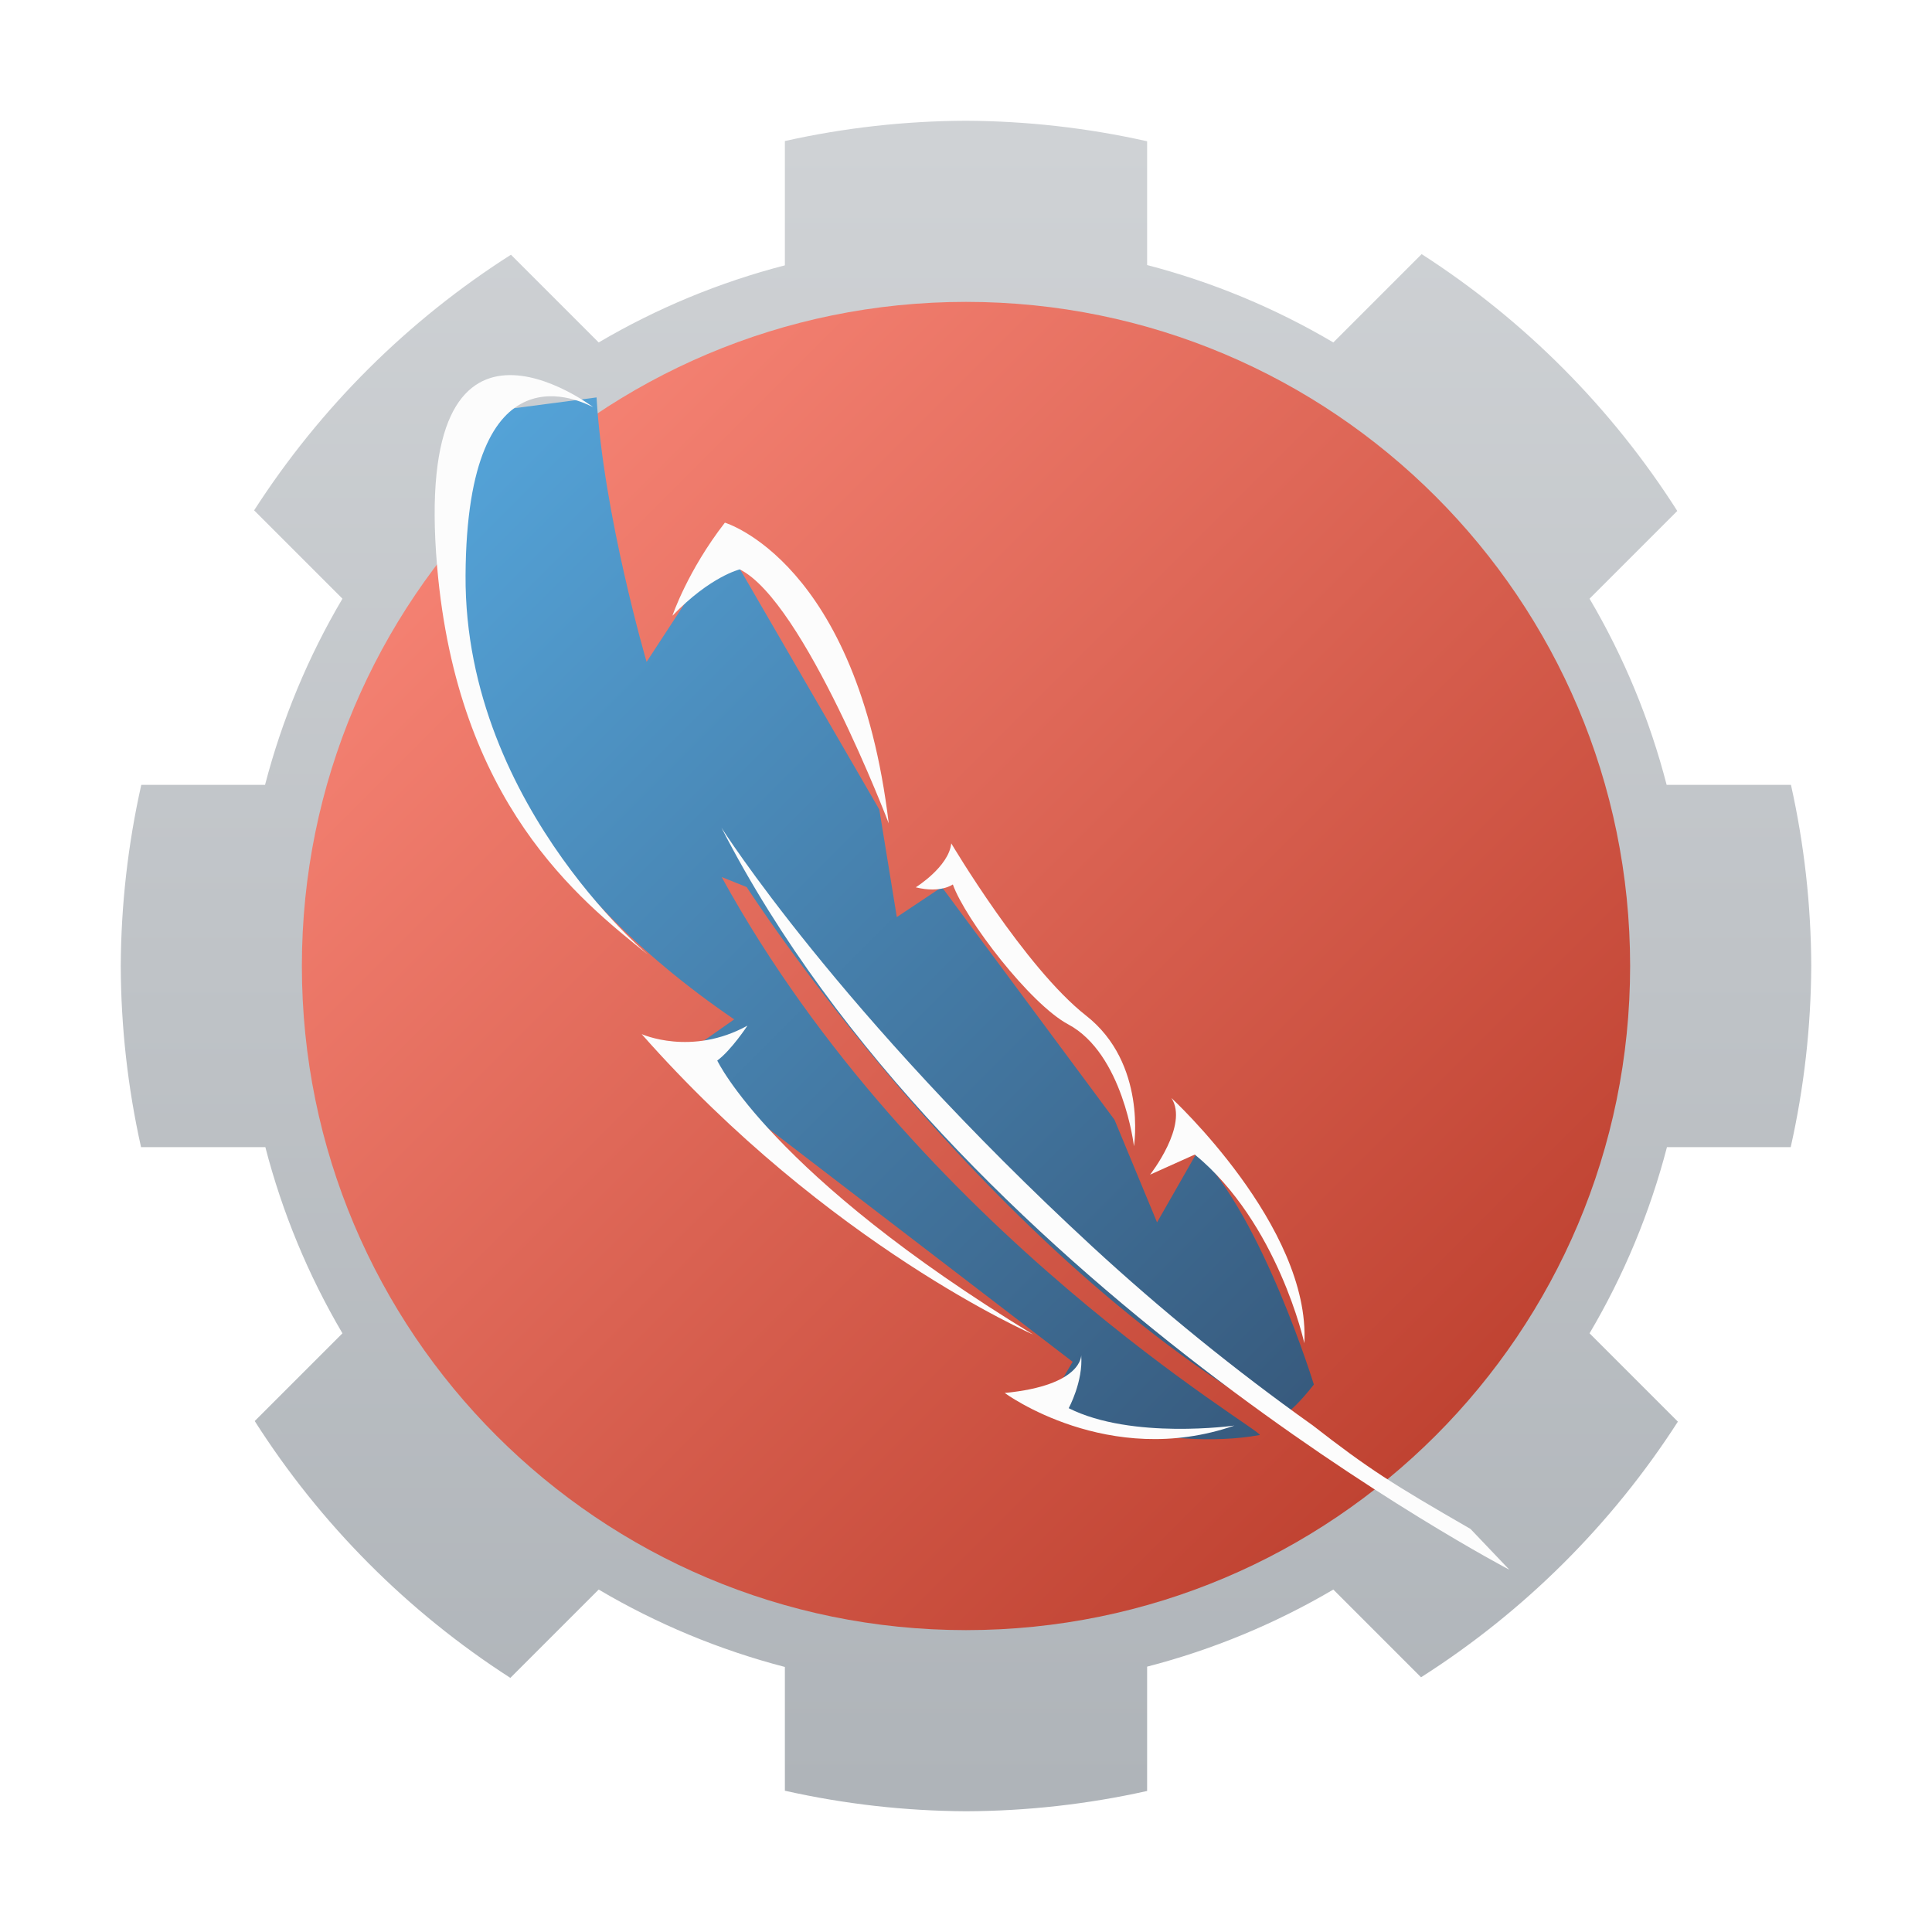
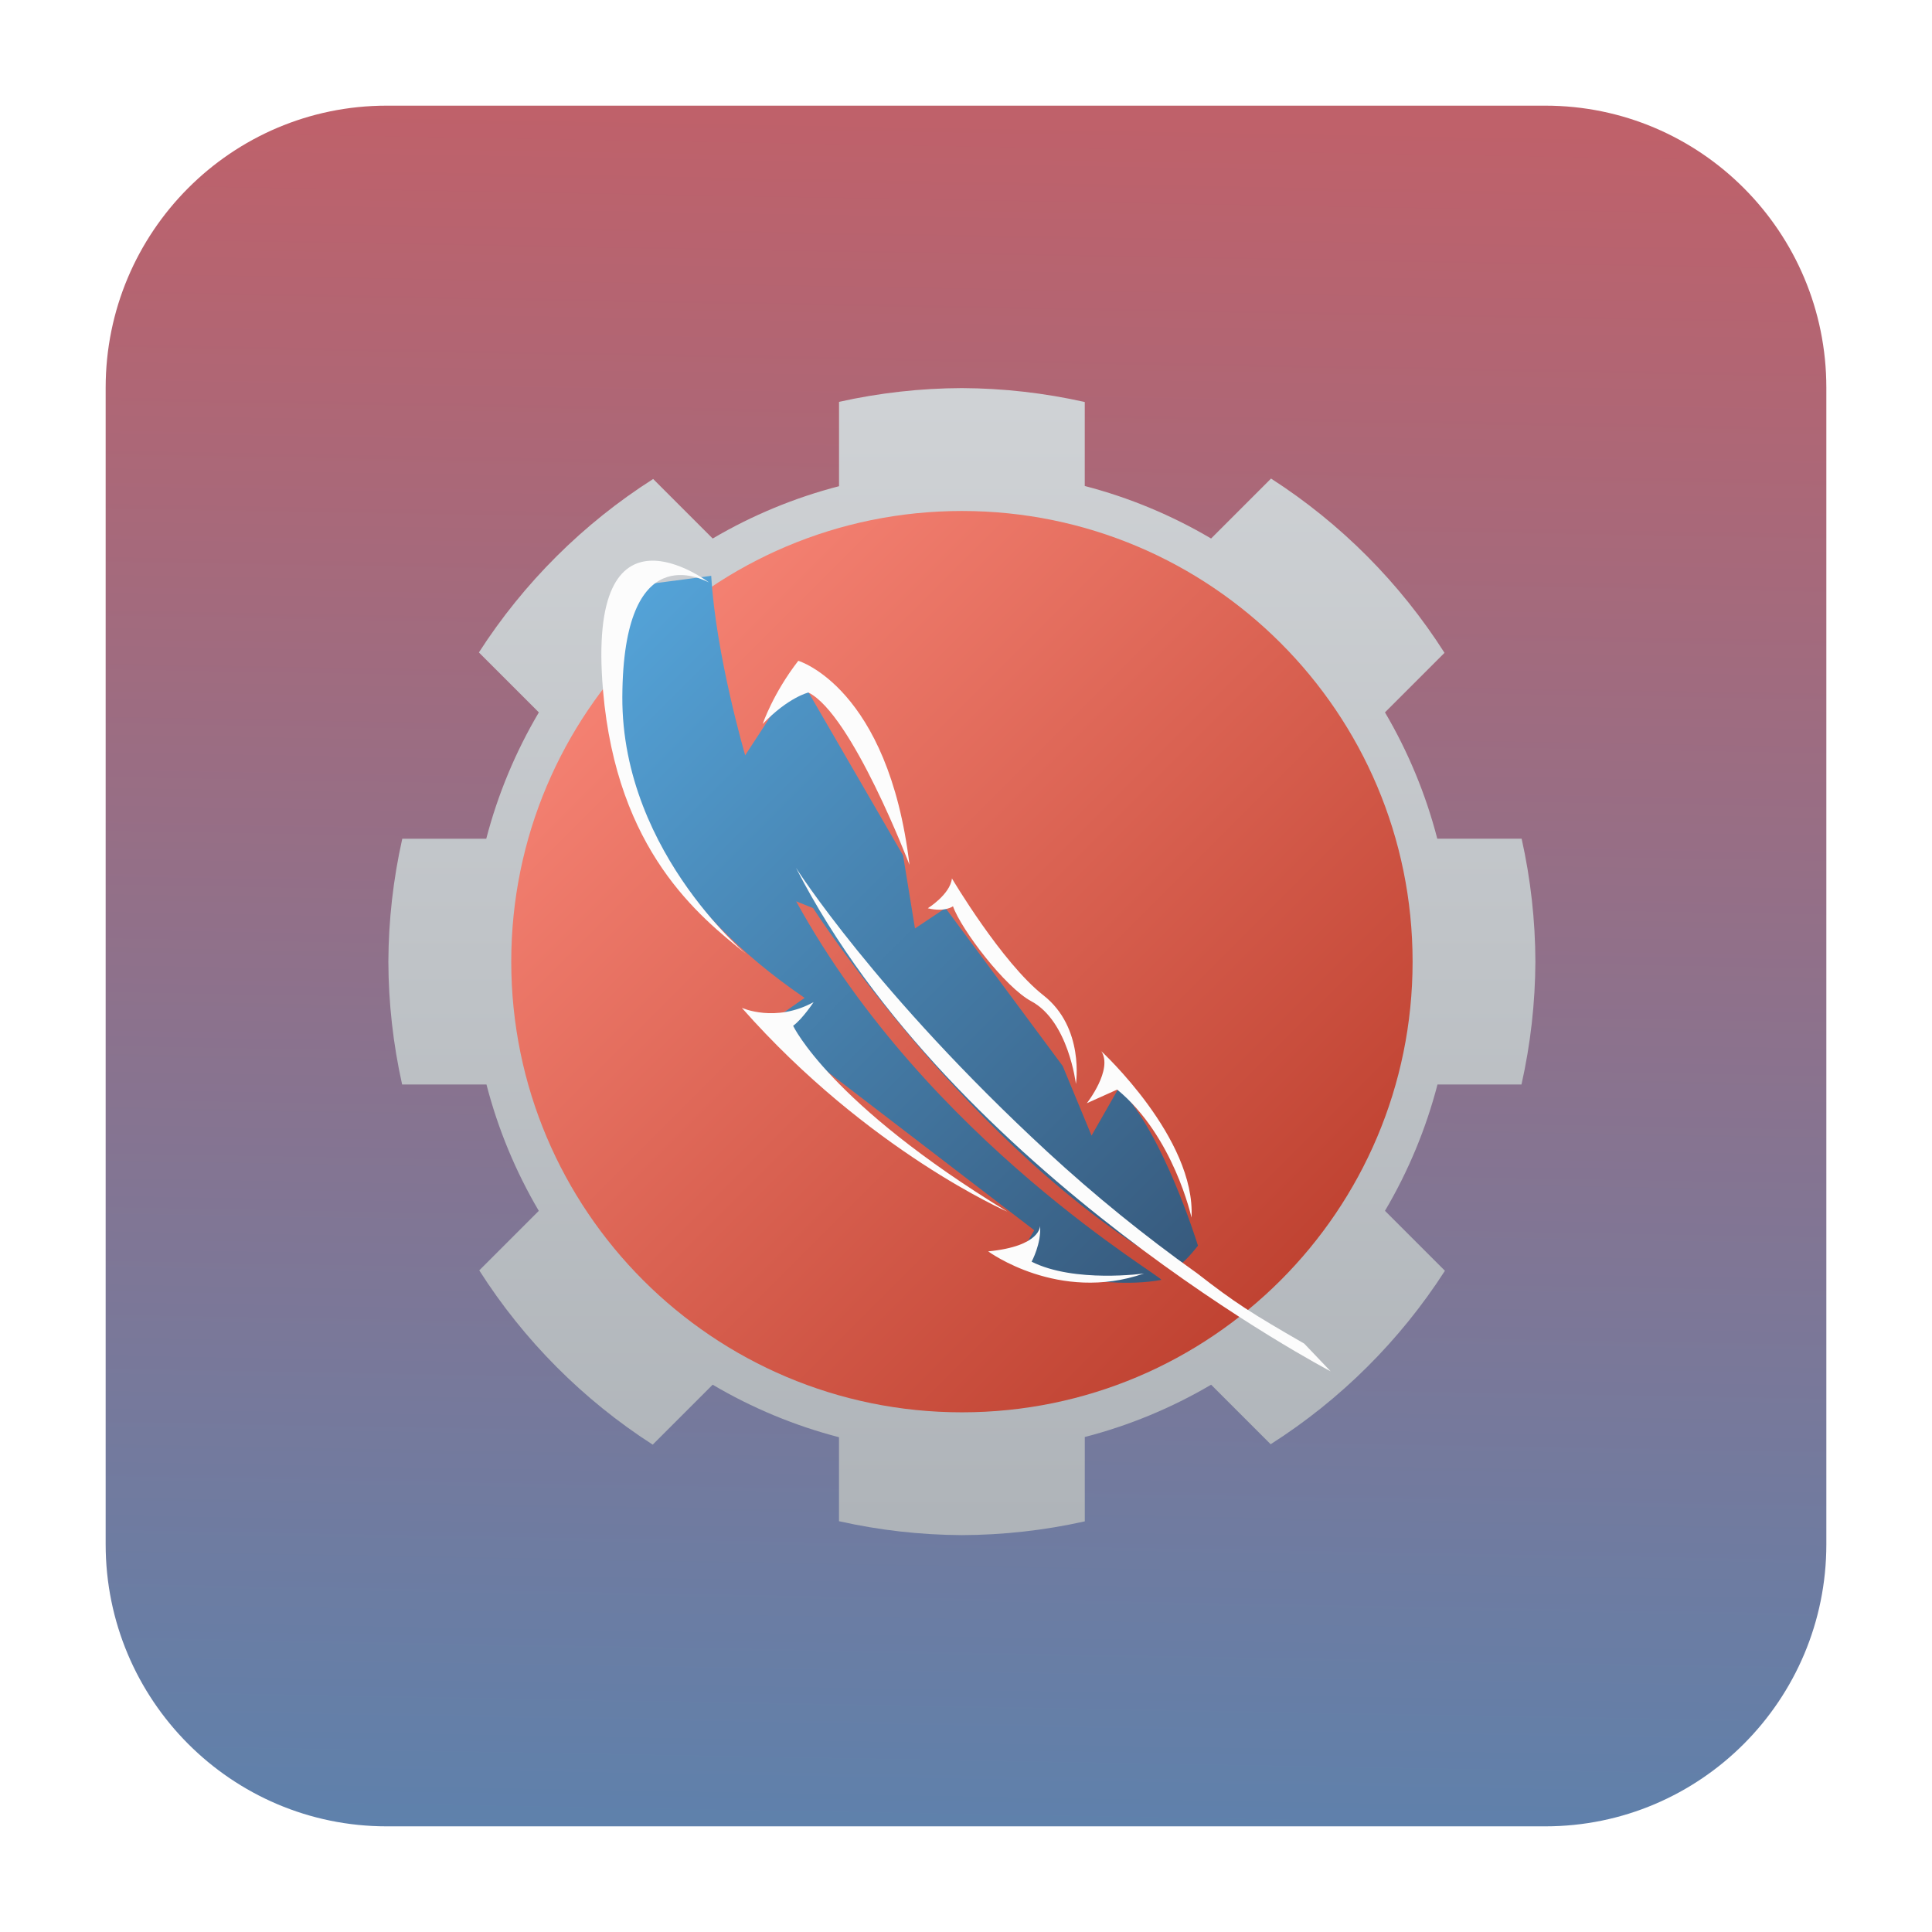
- <svg xmlns="http://www.w3.org/2000/svg" height="32" width="32">
-   <linearGradient id="a" gradientTransform="rotate(-165 -6.658 22.948)" gradientUnits="userSpaceOnUse" x1="-27.383" x2="-20.311" y1="21.553" y2="47.946">
-     <stop offset="0" stop-color="#afb4b9" />
-     <stop offset="1" stop-color="#cfd2d5" />
+ <svg xmlns="http://www.w3.org/2000/svg" xmlns:xlink="http://www.w3.org/1999/xlink" height="64" width="64" version="1.1" id="svg21089">
+   <defs id="defs21093">
+     <linearGradient xlink:href="#linearGradient1051" id="linearGradient1053" x1="-98.535" y1="60.492" x2="-97.57" y2="5.492" gradientUnits="userSpaceOnUse" gradientTransform="matrix(1.036364,0,0,1.036364,135.1182,-1.692181)" />
+     <linearGradient id="linearGradient1051">
+       <stop style="stop-color:#5e81ac;stop-opacity:1;" offset="0" id="stop1047" />
+       <stop style="stop-color:#bf616a;stop-opacity:1;" offset="1" id="stop1049" />
+     </linearGradient>
+     <linearGradient id="linearGradient21828" gradientTransform="matrix(-1.310899,-0.3512544,0.3512544,-1.310899,15.62506,22.82186)" gradientUnits="userSpaceOnUse" x1="-27.383" x2="-20.311" y1="21.553" y2="47.946">
+       <stop offset="0" stop-color="#afb4b9" id="stop21062-8" />
+       <stop offset="1" stop-color="#cfd2d5" id="stop21064-5" />
+     </linearGradient>
+     <linearGradient id="linearGradient21832" gradientUnits="userSpaceOnUse" x1="24" x2="8" y1="24" y2="8" gradientTransform="matrix(1.357143,0,0,1.357143,41.44947,-36.06572)">
+       <stop offset="0" stop-color="#bf4231" id="stop21072-7" />
+       <stop offset="1" stop-color="#f58273" id="stop21074-4" />
+     </linearGradient>
+     <linearGradient id="linearGradient21836" gradientUnits="userSpaceOnUse" x1="106.079" x2="106.079" y1="196.506" y2="29.136" gradientTransform="matrix(0.1216254,-0.1216254,0.1216254,0.1216254,35.86025,-17.20772)">
+       <stop offset="0" stop-color="#375a7d" id="stop21067-1" />
+       <stop offset="1" stop-color="#54a3d8" id="stop21069-8" />
+     </linearGradient>
+     <linearGradient xlink:href="#a" id="linearGradient21845" gradientUnits="userSpaceOnUse" gradientTransform="matrix(-1.310899,-0.3512544,0.3512544,-1.310899,-15.67387,69.02883)" x1="-27.383" y1="21.553" x2="-20.311" y2="47.946" />
+     <linearGradient xlink:href="#b" id="linearGradient21847" gradientUnits="userSpaceOnUse" gradientTransform="matrix(1.357143,0,0,1.357143,10.15054,10.14125)" x1="24" y1="24" x2="8" y2="8" />
+     <linearGradient xlink:href="#c" id="linearGradient21849" gradientUnits="userSpaceOnUse" gradientTransform="matrix(0.1216254,-0.1216254,0.1216254,0.1216254,4.561322,28.99924)" x1="106.079" y1="196.506" x2="106.079" y2="29.136" />
+   </defs>
+   <linearGradient id="a" gradientTransform="matrix(-1.310899,-0.3512544,0.3512544,-1.310899,15.62506,22.82186)" gradientUnits="userSpaceOnUse" x1="-27.383" x2="-20.311" y1="21.553" y2="47.946">
+     <stop offset="0" stop-color="#afb4b9" id="stop21062" />
+     <stop offset="1" stop-color="#cfd2d5" id="stop21064" />
  </linearGradient>
-   <linearGradient id="c" gradientUnits="userSpaceOnUse" x1="106.079" x2="106.079" y1="196.506" y2="29.136">
-     <stop offset="0" stop-color="#375a7d" />
-     <stop offset="1" stop-color="#54a3d8" />
+   <linearGradient id="c" gradientUnits="userSpaceOnUse" x1="106.079" x2="106.079" y1="196.506" y2="29.136" gradientTransform="matrix(0.1216254,-0.1216254,0.1216254,0.1216254,35.86025,-17.20772)">
+     <stop offset="0" stop-color="#375a7d" id="stop21067" />
+     <stop offset="1" stop-color="#54a3d8" id="stop21069" />
  </linearGradient>
-   <linearGradient id="b" gradientUnits="userSpaceOnUse" x1="24" x2="8" y1="24" y2="8">
-     <stop offset="0" stop-color="#bf4231" />
-     <stop offset="1" stop-color="#f58273" />
+   <linearGradient id="b" gradientUnits="userSpaceOnUse" x1="24" x2="8" y1="24" y2="8" gradientTransform="matrix(1.357143,0,0,1.357143,41.44947,-36.06572)">
+     <stop offset="0" stop-color="#bf4231" id="stop21072" />
+     <stop offset="1" stop-color="#f58273" id="stop21074" />
  </linearGradient>
-   <path d="M16 2a14 14 0 0 0-3 .336v2.059a12 12 0 0 0-3.084 1.277L8.463 4.219a14 14 0 0 0-4.254 4.234l1.463 1.463A12 12 0 0 0 4.39 13H2.34A14 14 0 0 0 2 16a14 14 0 0 0 .336 3h2.059a12 12 0 0 0 1.277 3.084l-1.453 1.453a14 14 0 0 0 4.234 4.254l1.463-1.463A12 12 0 0 0 13 27.61v2.05a14 14 0 0 0 3 .34 13.997 13.997 0 0 0 3-.336v-2.059a12 12 0 0 0 3.084-1.277l1.453 1.453a14 14 0 0 0 4.254-4.234l-1.463-1.463A12 12 0 0 0 27.61 19h2.05a14 14 0 0 0 .34-3 13.997 13.997 0 0 0-.336-3h-2.059a12 12 0 0 0-1.277-3.084l1.453-1.453a14 14 0 0 0-4.234-4.254l-1.463 1.463A12 12 0 0 0 19 4.39V2.34A14 14 0 0 0 16 2z" fill="url(#a)" />
-   <circle cx="16" cy="16" fill="url(#b)" r="11" />
-   <path d="M104.64 162.556l-10.173 2.775 5.549-13.411 5.55-37.459-6.938-1.386 8.324-11.56 10.37-38.972-18.231 3.825s9.613-17.6 19.814-29.064l-13.34-10.243s-42.98 18.931-31.418 80.436l-8.884-1.554 8.52 64.474-7.203 1.85s7.379 15.058 17.712 22.197c.939.648-12.948-50.405 1.85-101.273l1.387 3.236s-11.792 54.221 0 98.037c0 0 .543 1.041 6.44.348 0 0 10.671-20.117 10.671-32.256" fill="url(#c)" transform="rotate(-45 14.714 11.919) scale(.12674)" />
-   <g fill="#fcfcfc">
-     <path d="M11.95 13.71s1.935 3.053 6.139 6.935a37.27 37.27 0 0 0 3.637 2.952v-.001c.955.743 1.333.98 2.63 1.728L25 26s-9.222-4.823-13.05-12.29" />
-     <path d="M9.822 6.742S6.817 4.457 7.24 9.384c.337 3.923 2.359 5.518 3.478 6.417.286.23-3.028-2.36-3.007-6.269.021-3.907 1.956-2.86 2.11-2.79m7.294 15.363s-3.398-1.477-6.487-4.977c0 0 .822.372 1.752-.14 0 0-.27.41-.5.578 0 0 .889 1.893 5.235 4.54m.793.338s.028.502-1.267.628c0 0 1.717 1.264 3.805.54 0 0-1.697.239-2.745-.288 0 0 .242-.442.207-.88m1.141-2.988s.646-.822.353-1.27c0 0 2.307 2.128 2.202 4.062 0 0-.436-1.992-1.814-3.125zm-3.88-4.76s.546-.34.587-.727c0 0 1.22 2.06 2.232 2.852s.794 2.164.794 2.164-.18-1.533-1.09-2.019c-.63-.336-1.704-1.738-1.91-2.317 0 0-.199.15-.614.048m-4.03-4.5s.248-.74.868-1.54c0 0 2.196.646 2.714 4.98 0 0-1.403-3.679-2.467-4.206 0 0-.487.114-1.115.767" />
+   <rect ry="9.343" y="3.5" x="3.5" height="57" width="57" id="rect1045" style="fill:url(#linearGradient1053);fill-opacity:1;stroke-width:2.844;stroke-linecap:round" rx="9.312" />
+   <path d="m 31.865,12.856 a 19,19 0 0 0 -4.071,0.456 v 2.794 a 16.286,16.286 0 0 0 -4.185,1.733 l -1.972,-1.972 a 19,19 0 0 0 -5.773,5.746 l 1.986,1.986 A 16.286,16.286 0 0 0 16.108,27.784 h -2.782 a 19,19 0 0 0 -0.461,4.071 19,19 0 0 0 0.456,4.071 h 2.794 a 16.286,16.286 0 0 0 1.733,4.185 l -1.972,1.972 a 19,19 0 0 0 5.746,5.773 l 1.986,-1.986 a 16.286,16.286 0 0 0 4.185,1.74 v 2.782 a 19,19 0 0 0 4.071,0.461 18.996,18.996 0 0 0 4.071,-0.456 v -2.794 a 16.286,16.286 0 0 0 4.185,-1.733 l 1.972,1.972 a 19,19 0 0 0 5.773,-5.746 l -1.986,-1.986 a 16.286,16.286 0 0 0 1.74,-4.185 h 2.782 a 19,19 0 0 0 0.461,-4.071 18.996,18.996 0 0 0 -0.456,-4.071 h -2.794 a 16.286,16.286 0 0 0 -1.733,-4.185 l 1.972,-1.972 a 19,19 0 0 0 -5.746,-5.773 l -1.986,1.986 a 16.286,16.286 0 0 0 -4.185,-1.74 v -2.782 a 19,19 0 0 0 -4.071,-0.461 z" fill="url(#a)" id="path21077-5" style="fill:url(#linearGradient21845);stroke-width:1.357" />
+   <circle cx="31.865" cy="31.856" fill="url(#b)" r="14.929" id="circle21079-9" style="fill:url(#linearGradient21847);stroke-width:1.357" />
+   <path d="m 37.059,36.043 -0.9,1.575 -0.956,-2.306 -3.881,-5.231 -1.012,0.675 -0.394,-2.418 -3.479,-6.001 -1.752,2.683 c 0,0 -0.971,-3.31 -1.125,-5.945 l -2.868,0.377 c 0,0 -2.925,7.53 5.962,13.604 l -1.27,0.892 8.878,6.805 -0.651,1.101 c 0,0 2.729,0.934 4.854,0.545 0.193,-0.035 -7.705,-4.556 -12.092,-12.542 l 0.562,0.225 c 0,0 5.16,8.029 11.924,11.924 0,0 0.193,0.061 0.826,-0.741 0,0 -1.149,-3.745 -2.625,-5.221" fill="url(#c)" id="path21081-7" style="fill:url(#linearGradient21849);stroke-width:0.172" />
+   <g fill="#fcfcfc" id="g21087-5" transform="matrix(1.357143,0,0,1.357143,10.15054,10.14125)">
+     <path d="m 11.95,13.71 c 0,0 1.935,3.053 6.139,6.935 a 37.27,37.27 0 0 0 3.637,2.952 v -0.001 c 0.955,0.743 1.333,0.98 2.63,1.728 L 25,26 c 0,0 -9.222,-4.823 -13.05,-12.29" id="path21083-3" />
+     <path d="m 9.822,6.742 c 0,0 -3.005,-2.285 -2.582,2.642 0.337,3.923 2.359,5.518 3.478,6.417 0.286,0.23 -3.028,-2.36 -3.007,-6.269 0.021,-3.907 1.956,-2.86 2.11,-2.79 m 7.294,15.363 c 0,0 -3.398,-1.477 -6.487,-4.977 0,0 0.822,0.372 1.752,-0.14 0,0 -0.27,0.41 -0.5,0.578 0,0 0.889,1.893 5.235,4.54 m 0.793,0.338 c 0,0 0.028,0.502 -1.267,0.628 0,0 1.717,1.264 3.805,0.54 0,0 -1.697,0.239 -2.745,-0.288 0,0 0.242,-0.442 0.207,-0.88 m 1.141,-2.988 c 0,0 0.646,-0.822 0.353,-1.27 0,0 2.307,2.128 2.202,4.062 0,0 -0.436,-1.992 -1.814,-3.125 z m -3.88,-4.76 c 0,0 0.546,-0.34 0.587,-0.727 0,0 1.22,2.06 2.232,2.852 1.012,0.792 0.794,2.164 0.794,2.164 0,0 -0.18,-1.533 -1.09,-2.019 -0.63,-0.336 -1.704,-1.738 -1.91,-2.317 0,0 -0.199,0.15 -0.614,0.048 m -4.03,-4.5 c 0,0 0.248,-0.74 0.868,-1.54 0,0 2.196,0.646 2.714,4.98 0,0 -1.403,-3.679 -2.467,-4.206 0,0 -0.487,0.114 -1.115,0.767" id="path21085-8" />
  </g>
</svg>
